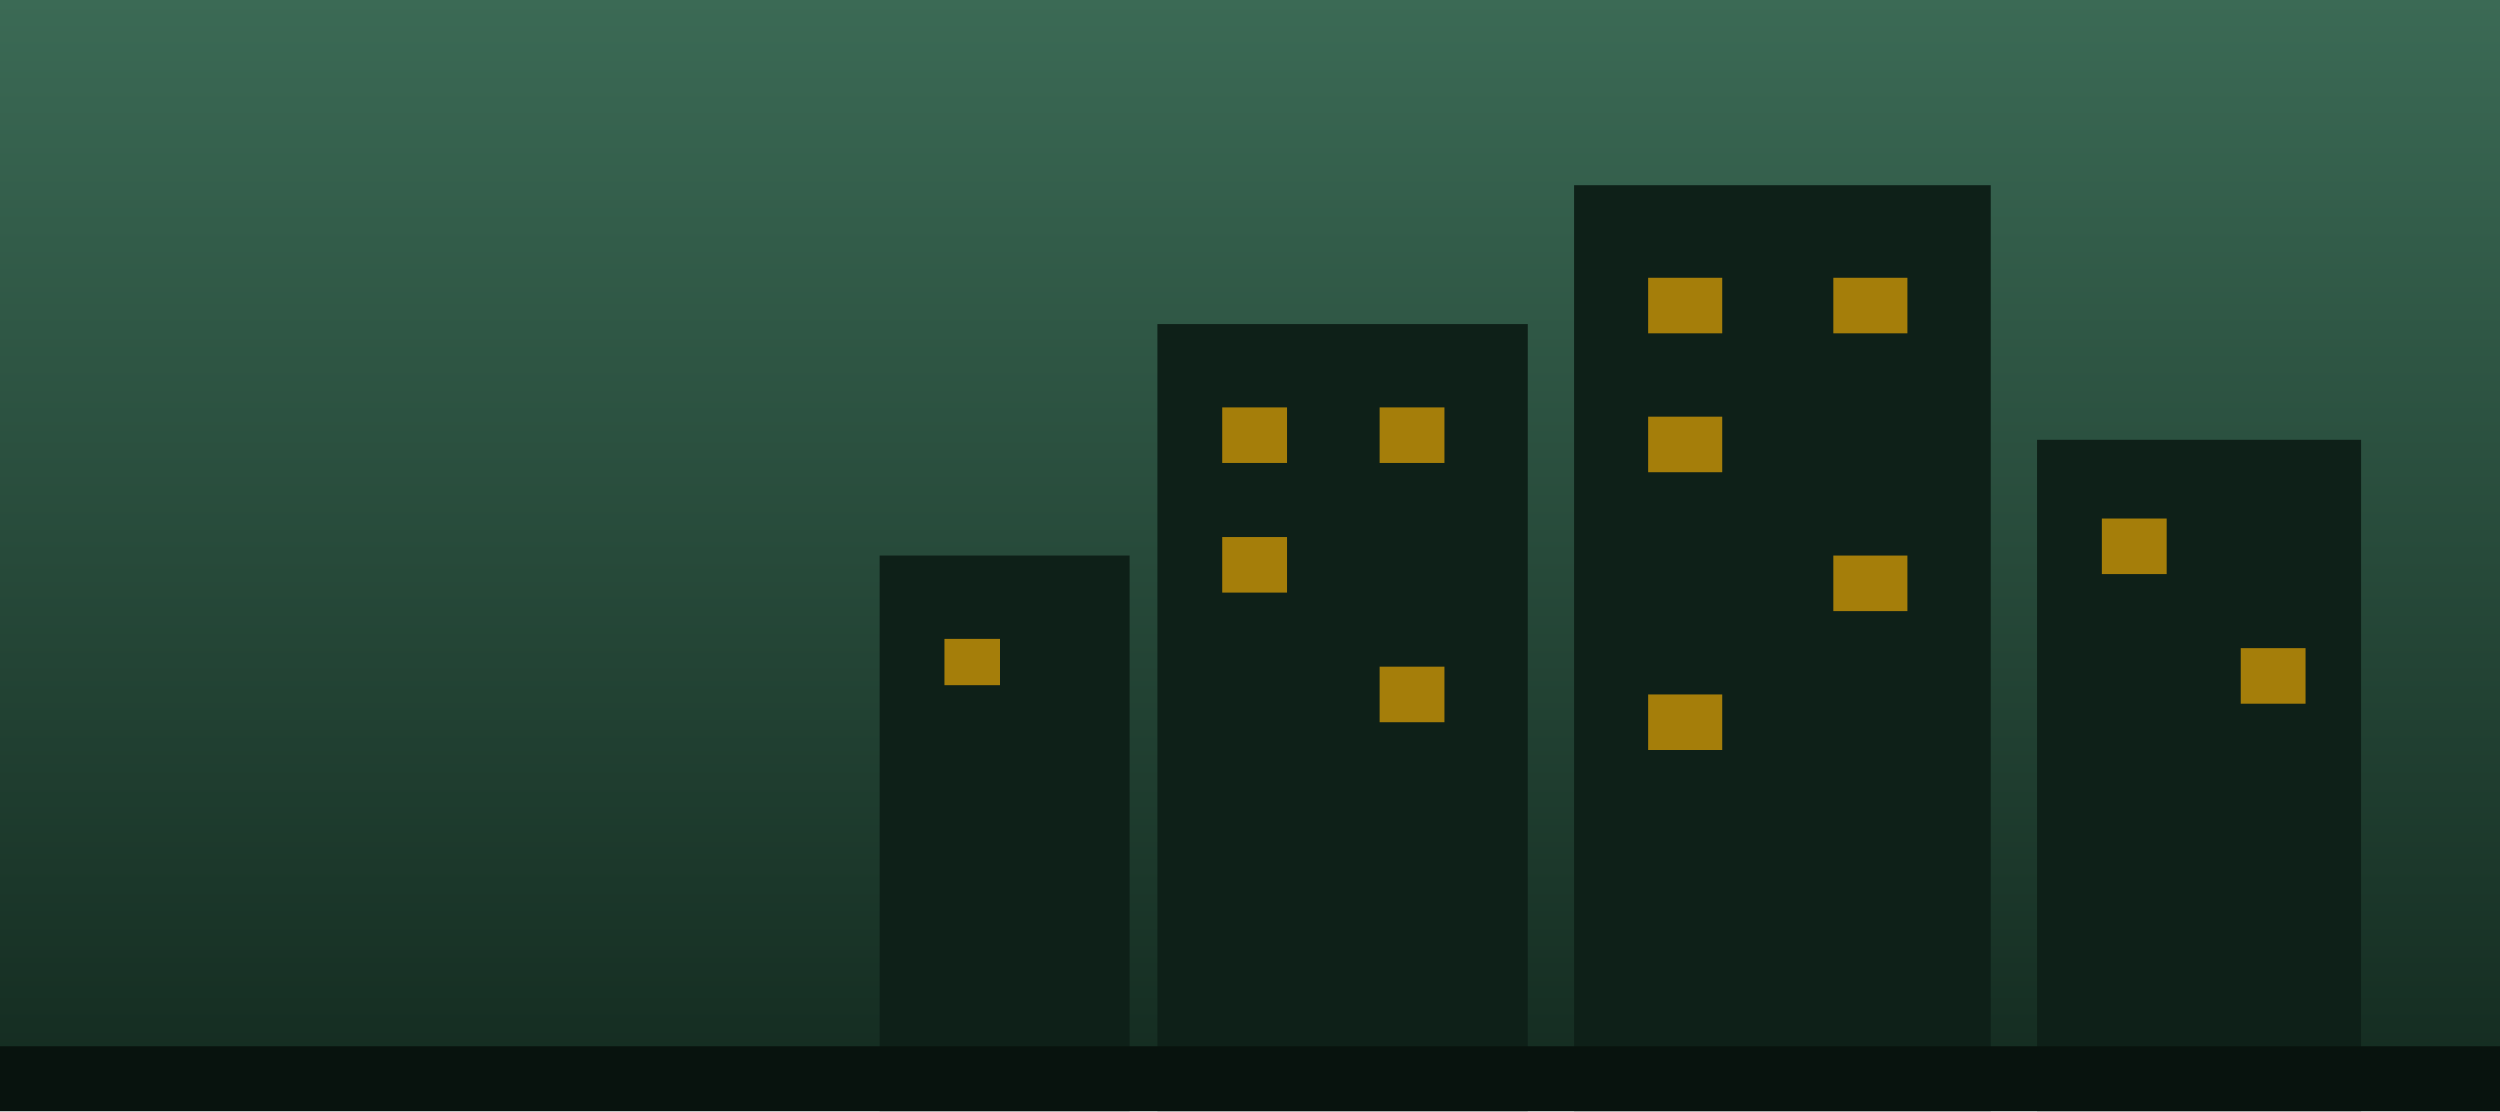
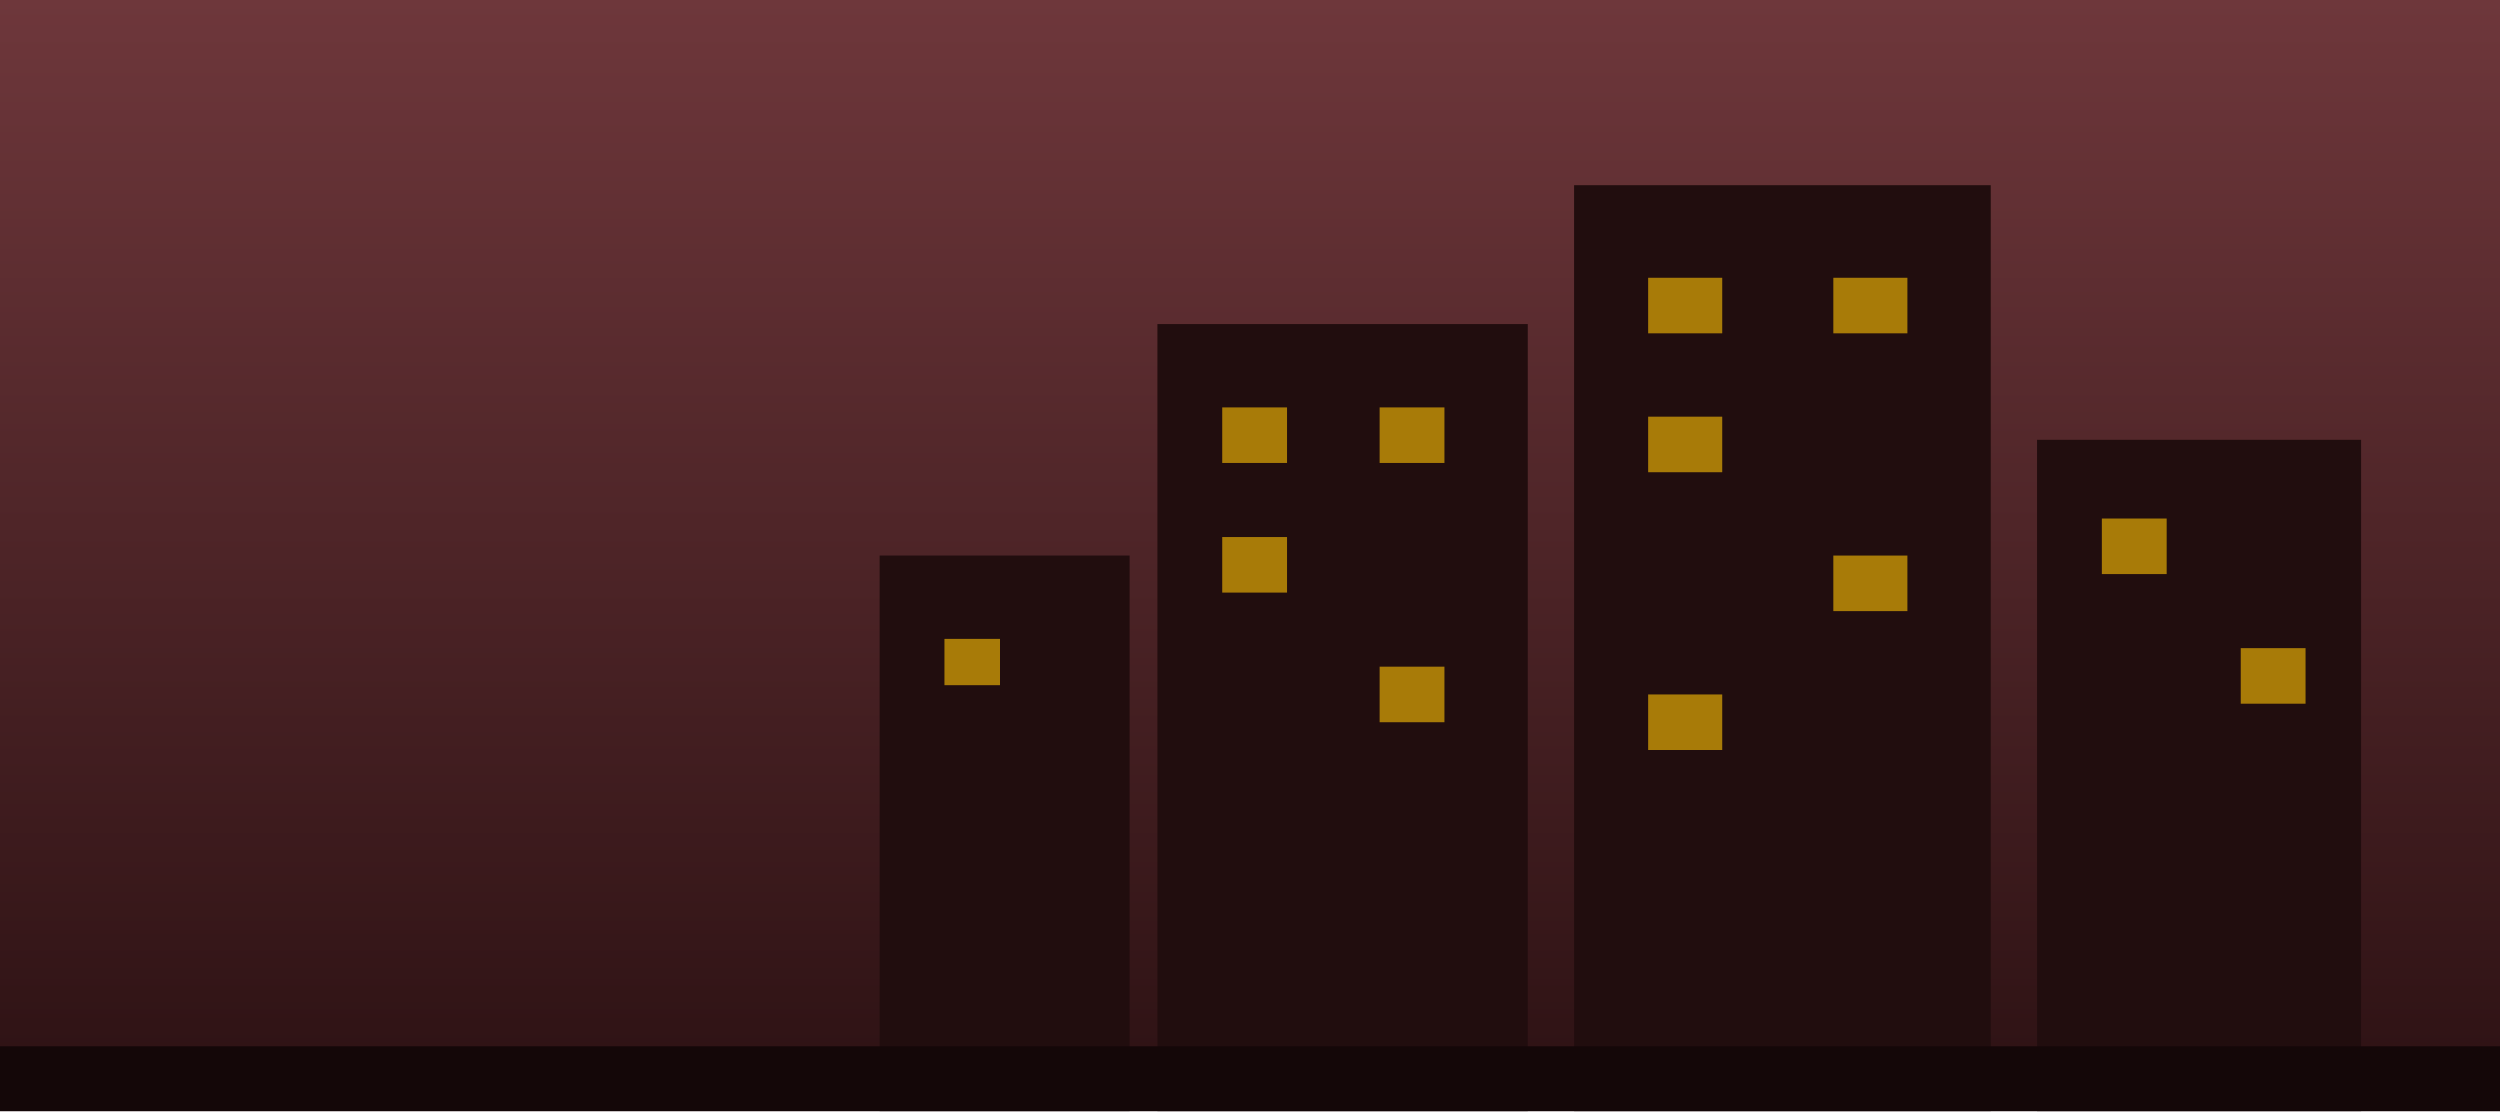
<svg xmlns="http://www.w3.org/2000/svg" viewBox="0 0 540 240" preserveAspectRatio="xMidYMid slice">
  <defs>
    <linearGradient id="s" x1="0" y1="0" x2="0" y2="1">
-       <stop offset="0" stop-color="#3b6a55" />
-       <stop offset="1" stop-color="#132a1f" />
+       <stop offset="0" stop-color="#6e373b" />
+       <stop offset="1" stop-color="#2c1113" />
    </linearGradient>
  </defs>
  <rect width="540" height="240" fill="url(#s)" />
-   <g fill="#0e2018">
+   <g fill="#210d0e">
    <rect x="250" y="70" width="80" height="170" />
    <rect x="340" y="40" width="90" height="200" />
    <rect x="440" y="95" width="70" height="145" />
    <rect x="190" y="120" width="54" height="120" />
  </g>
  <g fill="#bf8e07" opacity=".85">
    <rect x="264" y="88" width="14" height="12" />
    <rect x="298" y="88" width="14" height="12" />
    <rect x="264" y="116" width="14" height="12" />
    <rect x="298" y="144" width="14" height="12" />
    <rect x="356" y="60" width="16" height="12" />
    <rect x="396" y="60" width="16" height="12" />
    <rect x="356" y="90" width="16" height="12" />
    <rect x="396" y="120" width="16" height="12" />
    <rect x="356" y="150" width="16" height="12" />
    <rect x="454" y="112" width="14" height="12" />
    <rect x="484" y="140" width="14" height="12" />
    <rect x="204" y="138" width="12" height="10" />
  </g>
-   <rect y="226" width="540" height="14" fill="#08130e" />
+   <rect y="226" width="540" height="14" fill="#140708" />
</svg>
